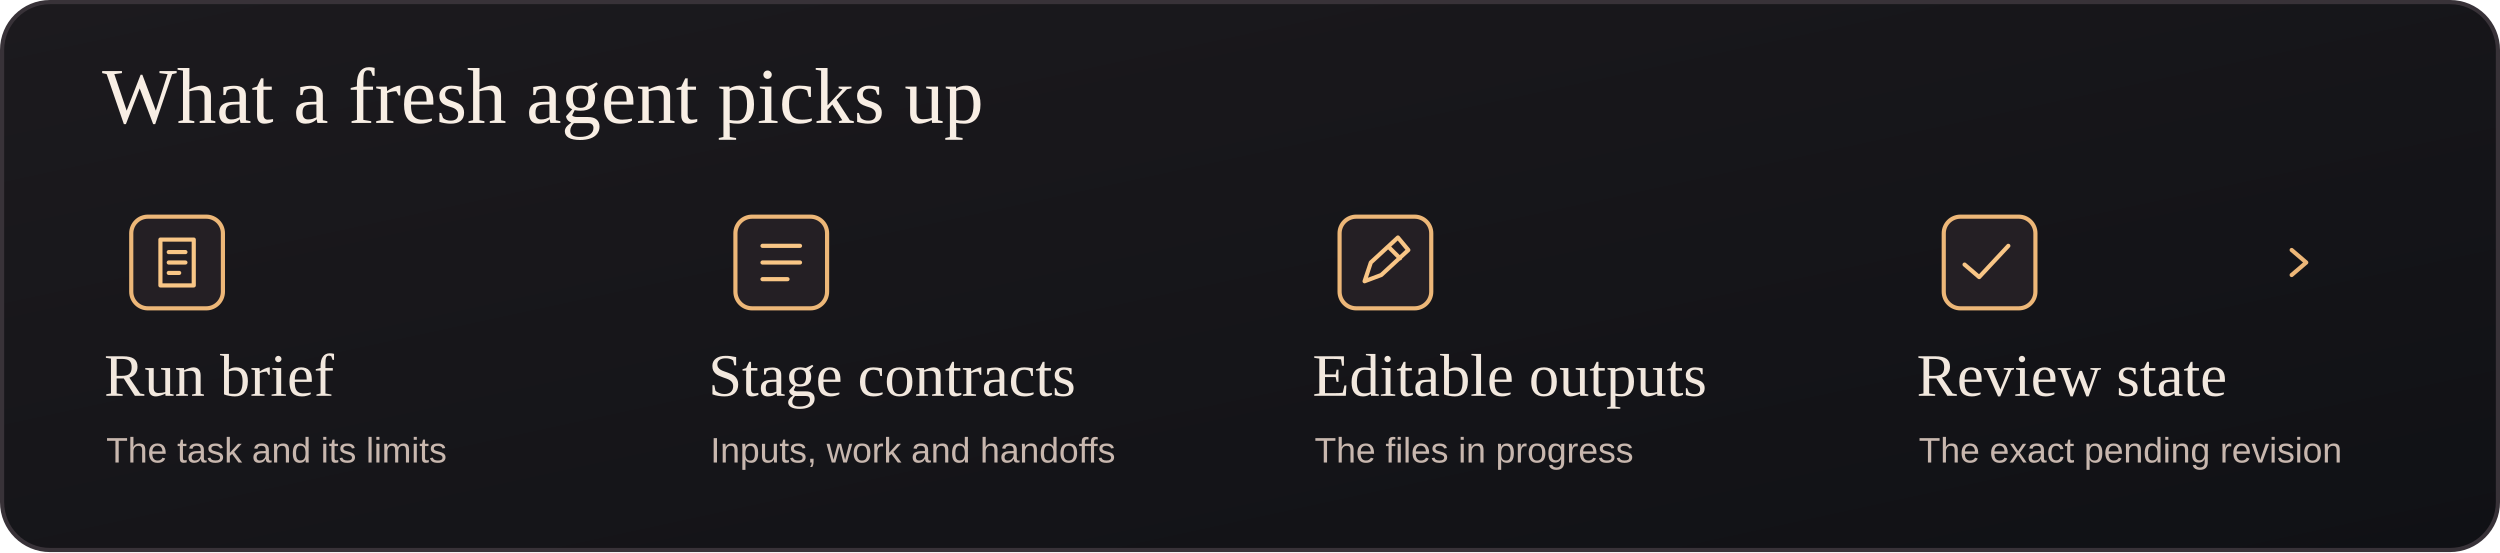
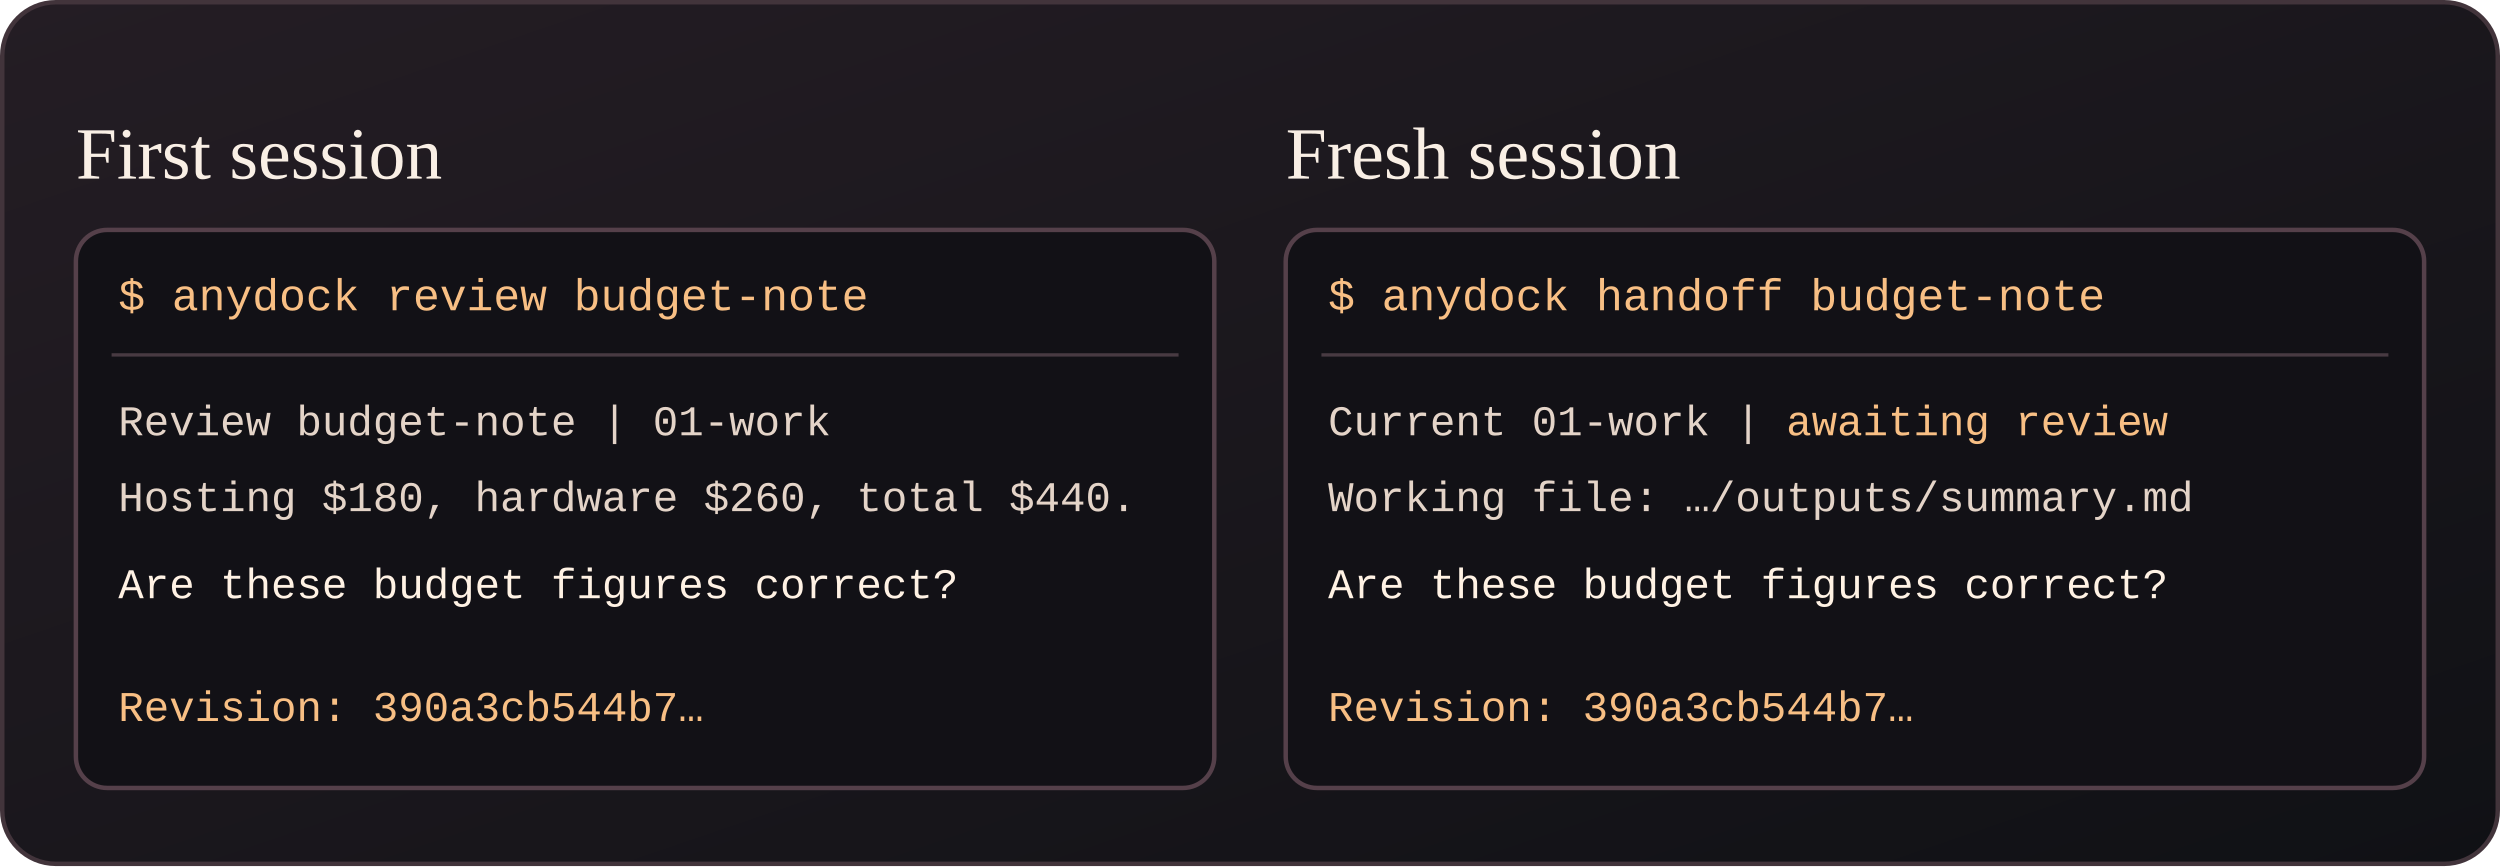
- <svg xmlns="http://www.w3.org/2000/svg" viewBox="0 0 1200 265" width="1200" height="265" role="img" aria-labelledby="title description">
+ <svg xmlns="http://www.w3.org/2000/svg" viewBox="0 0 1120 388" width="1120" height="388" role="img" aria-labelledby="title description">
  <defs>
-     <linearGradient id="background" x2="1" y2="1">
-       <stop stop-color="#1c1a1e" />
+     <linearGradient id="background" x1="0" y1="0" x2="1" y2="1">
+       <stop stop-color="#241d24" />
      <stop offset="1" stop-color="#101115" />
    </linearGradient>
-     <linearGradient id="line">
-       <stop stop-color="#c77564" />
-       <stop offset="1" stop-color="#f7c687" />
+     <linearGradient id="accent">
+       <stop stop-color="#bd7161" />
+       <stop offset="1" stop-color="#f4c387" />
    </linearGradient>
  </defs>
-   <rect x="1" y="1" width="1198" height="263" rx="23" fill="url(#background)" stroke="#383238" stroke-width="2" />
-   <text x="49" y="59" fill="#f8eee4" font-family="Georgia,'Times New Roman',serif" font-size="38">What a fresh agent picks up</text>
-   <path d="M85 126h1016" stroke="url(#line)" stroke-width="2.5" />
-   <g fill="#241f24" stroke="#edb778" stroke-width="2">
-     <rect x="63" y="104" width="44" height="44" rx="8" />
-     <rect x="353" y="104" width="44" height="44" rx="8" />
-     <rect x="643" y="104" width="44" height="44" rx="8" />
-     <rect x="933" y="104" width="44" height="44" rx="8" />
-     <path d="m1100 120 7 6-7 6" fill="none" stroke-linecap="round" stroke-linejoin="round" />
+   <rect x="1" y="1" width="1118" height="386" rx="24" fill="url(#background)" stroke="#42343b" stroke-width="2" />
+   <path d="M34 29h1052" stroke="url(#accent)" stroke-width="2" />
+   <g font-family="Georgia,'Times New Roman',serif" font-size="33" fill="#f9efe5">
+     <text x="34" y="80">First session</text>
+     <text x="576" y="80">Fresh session</text>
  </g>
-   <g fill="none" stroke="#f9c686" stroke-width="2" stroke-linecap="round" stroke-linejoin="round">
-     <path d="M77 115h16v22H77zm4 6h8m-8 5h8m-8 5h5" />
-     <path d="M366 118h18m-18 8h18m-18 8h12" />
-     <path d="m655 135 3-9 13-12 5 6-13 12zm12-16 5 5" />
-     <path d="m943 127 7 6 14-15" />
+   <g fill="#121116" stroke="#55404a" stroke-width="2">
+     <rect x="34" y="103" width="510" height="250" rx="14" />
+     <rect x="576" y="103" width="510" height="250" rx="14" />
  </g>
-   <g fill="#f2e8de" font-family="Georgia,'Times New Roman',serif" font-size="29">
-     <text x="50" y="190">Run brief</text>
-     <text x="340" y="190">Stage contracts</text>
-     <text x="630" y="190">Editable outputs</text>
-     <text x="920" y="190">Review state</text>
-   </g>
-   <g fill="#c8b7ae" font-family="Arial,Helvetica,sans-serif" font-size="17">
-     <text x="51" y="222">The task and its limits</text>
-     <text x="341" y="222">Inputs, work and handoffs</text>
-     <text x="631" y="222">The files in progress</text>
-     <text x="921" y="222">The exact pending revision</text>
+   <path d="M50 159h478m64 0h478" stroke="#483a42" stroke-width="1.5" />
+   <g font-family="Consolas,Menlo,'Liberation Mono',monospace" font-size="19" fill="#e4d4c8">
+     <g fill="#f8bf84" font-size="20">
+       <text x="53" y="139">$ anydock review budget-note</text>
+       <text x="595" y="139">$ anydock handoff budget-note</text>
+     </g>
+     <text x="53" y="195">Review budget-note | 01-work</text>
+     <text x="53" y="229">Hosting $180, hardware $260, total $440.</text>
+     <text x="53" y="268" fill="#fff2e4">Are these budget figures correct?</text>
+     <text x="595" y="195">Current 01-work | <tspan fill="#f8bf84">awaiting review</tspan>
+     </text>
+     <text x="595" y="229">Working file: …/outputs/summary.md</text>
+     <text x="595" y="268" fill="#fff2e4">Are these budget figures correct?</text>
+     <g fill="#f8bf84">
+       <text x="53" y="323">Revision: 390a3cb544b7…</text>
+       <text x="595" y="323">Revision: 390a3cb544b7…</text>
+     </g>
  </g>
</svg>
